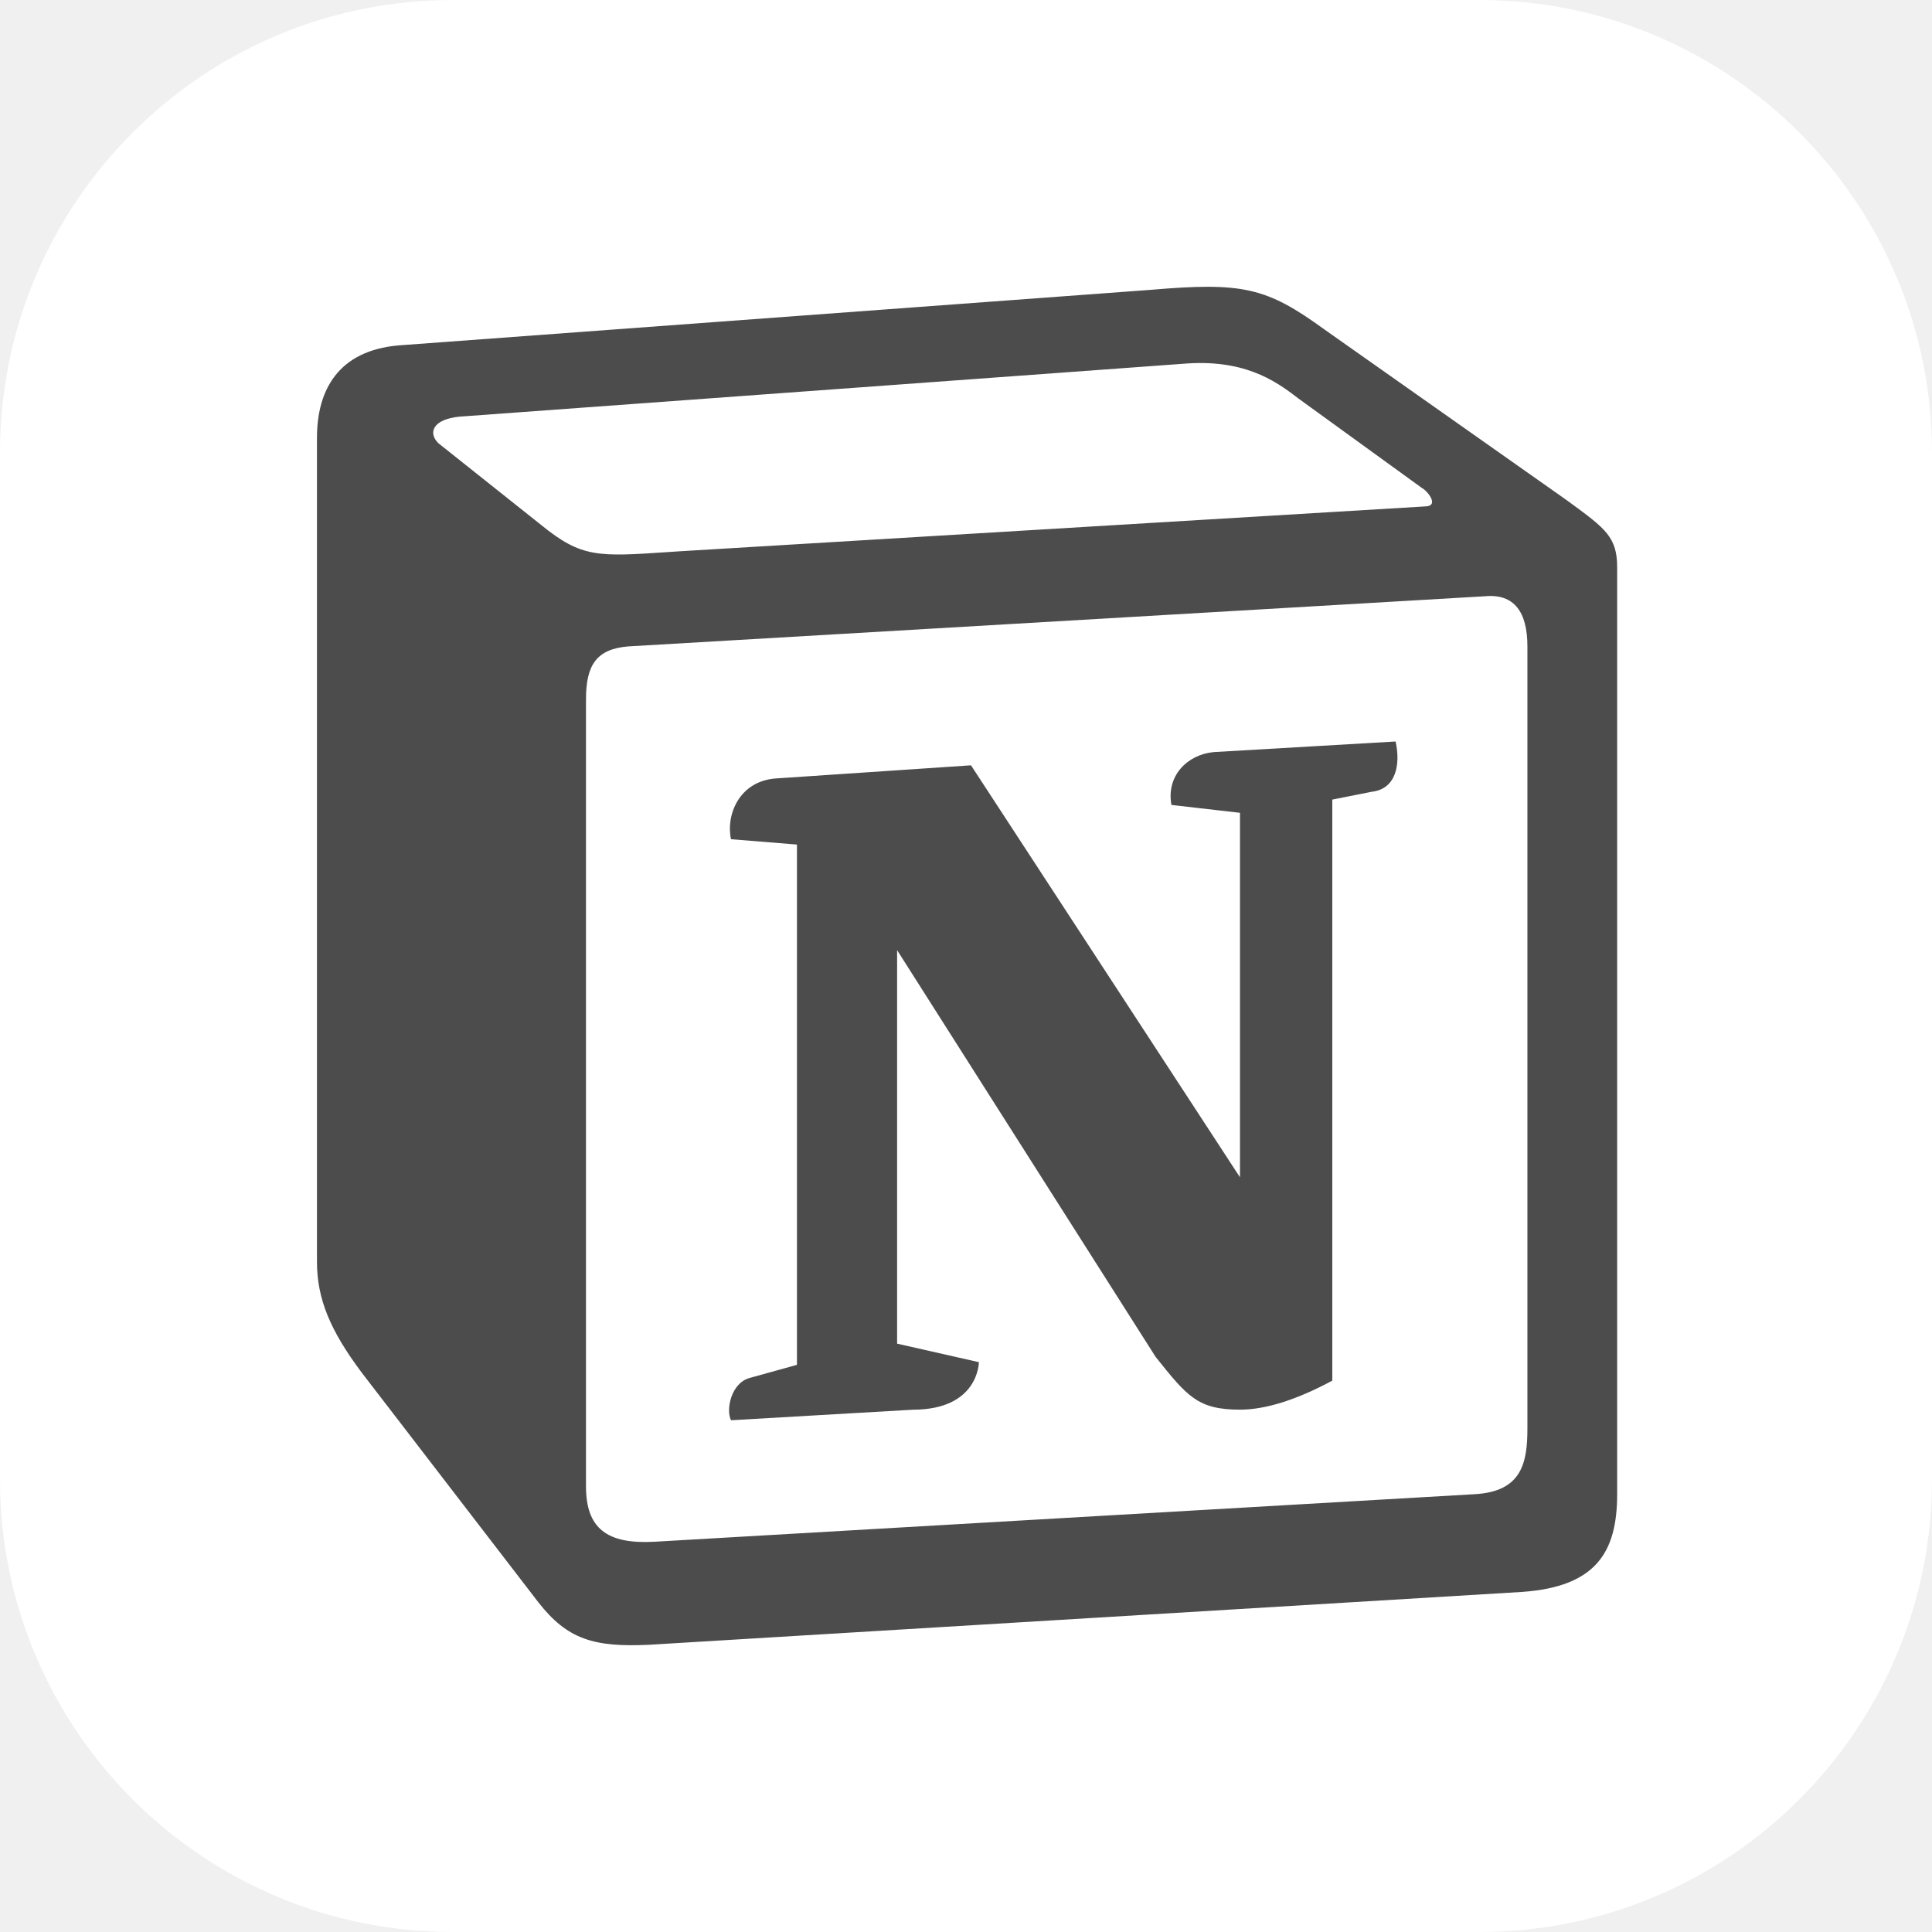
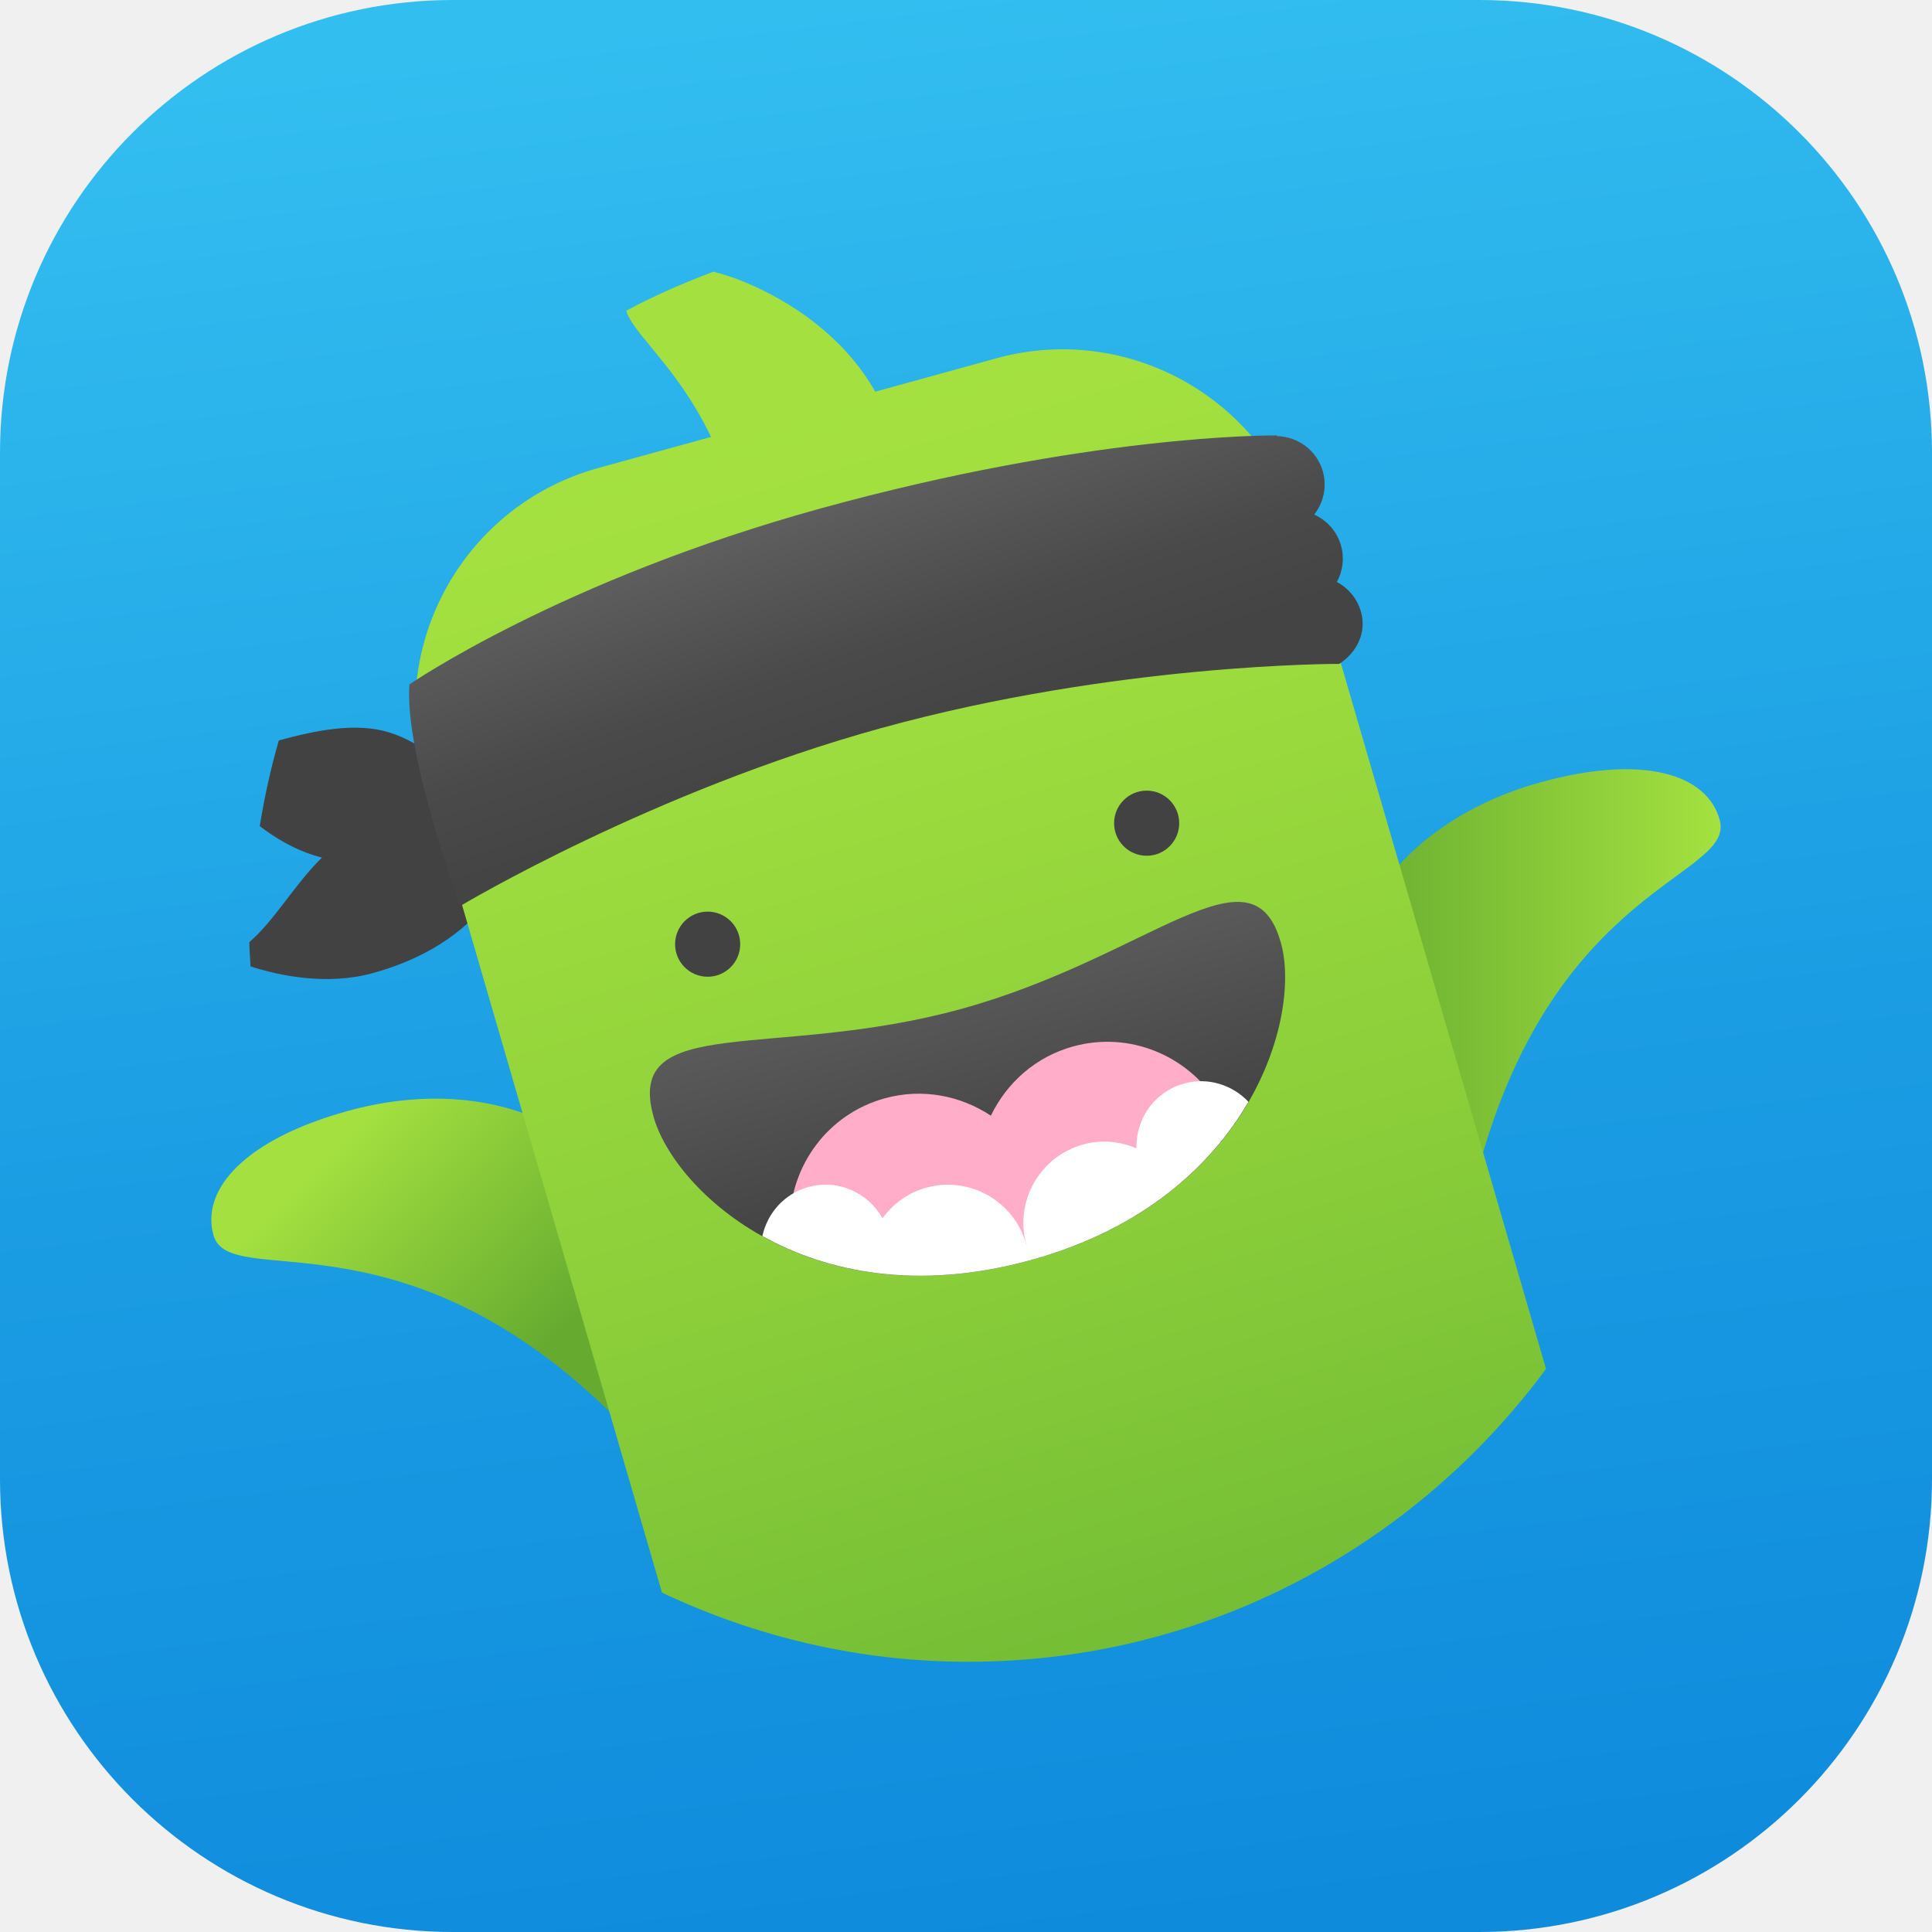
<svg xmlns="http://www.w3.org/2000/svg" width="256" height="256" viewBox="0 0 256 256" fill="none">
  <g clip-path="url(#clip0_3_354)">
-     <path d="M196 0H60C26.863 0 0 26.863 0 60V196C0 229.137 26.863 256 60 256H196C229.137 256 256 229.137 256 196V60C256 26.863 229.137 0 196 0Z" fill="white" />
-     <path fill-rule="evenodd" clip-rule="evenodd" d="M152.429 38.409L52.83 45.765C44.796 46.461 42 51.711 42 58.005V167.192C42 172.094 43.74 176.288 47.94 181.892L71.352 212.335C75.198 217.237 78.696 218.287 86.04 217.939L201.7 210.937C211.48 210.241 214.282 205.687 214.282 197.989V75.153C214.282 71.175 212.71 70.029 208.084 66.633C207.818 66.441 207.552 66.249 207.286 66.057L175.498 43.659C167.807 38.067 164.663 37.359 152.429 38.409ZM88.656 73.143C79.212 73.779 77.07 73.923 71.706 69.561L58.068 58.713C56.682 57.309 57.378 55.557 60.87 55.209L156.617 48.213C164.657 47.511 168.845 50.313 171.989 52.761L188.41 64.659C189.112 65.013 190.858 67.107 188.758 67.107L89.879 73.059L88.656 73.143ZM77.646 196.939V92.661C77.646 88.107 79.044 86.007 83.231 85.653L196.798 79.005C200.65 78.657 202.39 81.105 202.39 85.653V189.235C202.39 193.789 201.688 197.641 195.4 197.989L86.724 204.289C80.436 204.637 77.646 202.543 77.646 196.939ZM184.924 98.252C185.62 101.402 184.924 104.552 181.774 104.912L176.536 105.95V182.942C171.989 185.389 167.801 186.787 164.303 186.787C158.711 186.787 157.313 185.035 153.125 179.792L118.871 125.9V178.04L129.707 180.494C129.707 180.494 129.707 186.793 120.965 186.793L96.863 188.191C96.161 186.787 96.863 183.29 99.305 182.594L105.599 180.848V111.908L96.863 111.2C96.161 108.05 97.907 103.502 102.803 103.148L128.663 101.408L164.303 155.996V107.702L155.219 106.658C154.517 102.8 157.313 99.999 160.805 99.656L184.924 98.252Z" fill="#4C4C4C" />
+     <path d="M196 0H60C26.863 0 0 26.863 0 60V196C0 229.137 26.863 256 60 256H196C229.137 256 256 229.137 256 196V60C256 26.863 229.137 0 196 0Z" fill="url(#paint0_linear_3_354)" />
+     <path d="M46.091 147.207C63.604 142.379 84.258 147.345 91.858 174.909C91.858 174.909 83.859 185.826 80.74 187.017C52.648 159.772 30.369 171.214 28.279 163.643C26.589 157.52 32.588 150.925 46.091 147.207Z" fill="url(#paint1_linear_3_354)" />
+     <path d="M204.155 103.65C186.642 108.478 171.444 123.319 179.039 150.883C179.039 150.883 192.599 155.506 195.889 154.93C206.059 117.139 229.961 116.21 227.871 108.64C226.186 102.516 217.653 99.931 204.155 103.65Z" fill="url(#paint2_linear_3_354)" />
+     <path d="M66.37 109.592C66.37 109.592 59.652 99.598 51.667 97.079C47.215 95.674 41.92 96.75 36.949 98.112C35.864 101.807 35.05 105.607 34.416 109.468C36.502 111.049 38.901 112.492 41.649 113.353C42.001 113.463 42.325 113.534 42.668 113.63C39.121 117.077 36.33 122.024 33.055 124.824C33.045 124.876 33.04 124.919 33.04 124.966C33.04 126.009 33.164 127.023 33.197 128.061C36.978 129.266 43.277 130.623 49.372 128.947C66.175 124.314 68.084 112.349 68.084 112.349C68.084 112.349 66.632 111.811 64.422 111.211C65.708 110.306 66.37 109.592 66.37 109.592Z" fill="#424242" />
+     <path d="M99.504 82.7C102.037 83.838 113.922 82.871 113.922 82.871C125.673 62.183 116.436 47.108 103.29 39.642C100.057 37.809 97.143 36.657 94.529 36C90.558 37.509 86.663 39.181 82.968 41.185C84.725 46.513 99.071 54.508 99.504 82.7Z" fill="#A4E140" />
+     <path d="M172.635 70.553C167.787 52.965 149.599 42.633 132.01 47.48L79.278 62.011C61.69 66.859 51.357 85.047 56.204 102.636L87.715 211.033C100.033 216.847 113.746 220.194 128.268 220.194C159.712 220.194 187.514 204.886 204.855 181.384L172.635 70.553Z" fill="url(#paint3_linear_3_354)" />
+     <path d="M180.343 81.095C179.853 79.314 178.653 77.924 177.143 77.115C177.91 75.696 178.162 73.996 177.7 72.32C177.172 70.401 175.82 68.954 174.144 68.182C175.353 66.625 175.858 64.549 175.296 62.502C174.52 59.688 171.992 57.855 169.216 57.783L169.192 57.698C167.83 57.688 144.076 57.636 108.746 67.368C74.26 76.872 54.247 90.694 54.247 90.694C53.562 99.969 61.004 120.038 61.004 120.038C61.261 119.886 86.458 104.831 116.769 96.474C147.889 87.899 177.172 87.966 177.453 87.971C179.753 86.475 181.11 83.88 180.343 81.095Z" fill="url(#paint4_linear_3_354)" />
+     <path d="M93.767 129.423C96.149 129.423 98.081 127.492 98.081 125.109C98.081 122.727 96.149 120.795 93.767 120.795C91.385 120.795 89.453 122.727 89.453 125.109C89.453 127.492 91.385 129.423 93.767 129.423Z" fill="#424242" />
+     <path d="M151.937 113.391C154.319 113.391 156.251 111.46 156.251 109.078C156.251 106.695 154.319 104.764 151.937 104.764C149.554 104.764 147.623 106.695 147.623 109.078C147.623 111.46 149.554 113.391 151.937 113.391Z" fill="#424242" />
+     <path d="M169.744 124.995C172.449 134.808 165.588 158.987 136.577 166.981C107.456 175.004 89.315 157.829 86.582 147.912C82.782 134.123 102.518 140.531 127.401 133.68C152.346 126.804 165.959 111.258 169.744 124.995Z" fill="url(#paint5_linear_3_354)" />
+     <path d="M135.996 164.905C148.323 161.51 156.055 153.101 161.345 146.207C157.407 139.898 149.727 136.584 142.19 138.66C137.195 140.036 133.386 143.507 131.296 147.831C127.287 145.183 122.24 144.155 117.24 145.531C109.684 147.612 104.775 154.42 104.651 161.881C112.717 165.076 123.635 168.309 135.996 164.905Z" fill="#FFADC8" />
+     <path d="M122.735 157.372C120.292 158.044 118.317 159.534 116.931 161.434C115.05 158.025 111.036 156.206 107.118 157.287C103.918 158.168 101.68 160.753 101.018 163.786C109.541 168.538 121.502 171.071 136.353 167.033C136.305 166.329 136.186 165.614 135.991 164.905C134.41 159.163 128.473 155.792 122.735 157.372Z" fill="white" />
+     <path d="M136.772 166.919C151.551 162.791 160.526 154.458 165.421 145.993C163.302 143.75 160.074 142.693 156.893 143.574C152.975 144.655 150.461 148.273 150.589 152.163C148.427 151.24 145.966 150.973 143.523 151.649C137.781 153.23 134.41 159.167 135.991 164.91C136.191 165.614 136.453 166.286 136.772 166.919Z" fill="white" />
+     <path d="M136.357 167.033L136.772 166.919L136.357 165.114L135.762 164.862L135.358 165.971L136.357 167.033Z" fill="white" />
  </g>
  <defs>
+     <linearGradient id="paint0_linear_3_354" x1="112.032" y1="0.262" x2="154.195" y2="337.568" gradientUnits="userSpaceOnUse">
+       <stop stop-color="#33BEF0" />
+       <stop offset="0.048" stop-color="#30BAEE" />
+       <stop offset="0.429" stop-color="#1B9DE3" />
+       <stop offset="0.76" stop-color="#0F8BDC" />
+       <stop offset="1" stop-color="#0A85D9" />
+     </linearGradient>
+     <linearGradient id="paint1_linear_3_354" x1="45.139" y1="150.183" x2="73.064" y2="177.784" gradientUnits="userSpaceOnUse">
+       <stop stop-color="#A4E140" />
+       <stop offset="1" stop-color="#66AB30" />
+     </linearGradient>
+     <linearGradient id="paint2_linear_3_354" x1="177.034" y1="128.452" x2="228" y2="128.452" gradientUnits="userSpaceOnUse">
+       <stop stop-color="#66AB30" />
+       <stop offset="1" stop-color="#A4E140" />
+     </linearGradient>
+     <linearGradient id="paint3_linear_3_354" x1="104.513" y1="53.579" x2="156.517" y2="230.283" gradientUnits="userSpaceOnUse">
+       <stop stop-color="#A4E140" />
+       <stop offset="0.253" stop-color="#9DDC3E" />
+       <stop offset="0.612" stop-color="#8BCE3A" />
+       <stop offset="1" stop-color="#6FBA34" />
+     </linearGradient>
+     <linearGradient id="paint4_linear_3_354" x1="108.979" y1="63.845" x2="120.216" y2="97.55" gradientUnits="userSpaceOnUse">
+       <stop stop-color="#636363" />
+       <stop offset="0.168" stop-color="#5B5B5B" />
+       <stop offset="0.646" stop-color="#4A4A4A" />
+       <stop offset="1" stop-color="#444444" />
+     </linearGradient>
+     <linearGradient id="paint5_linear_3_354" x1="121.783" y1="112.911" x2="133.12" y2="154.768" gradientUnits="userSpaceOnUse">
+       <stop stop-color="#636363" />
+       <stop offset="0.402" stop-color="#5A5A5A" />
+       <stop offset="1" stop-color="#444444" />
+     </linearGradient>
    <clipPath id="clip0_3_354">
      <rect width="256" height="256" fill="white" />
    </clipPath>
  </defs>
</svg>
